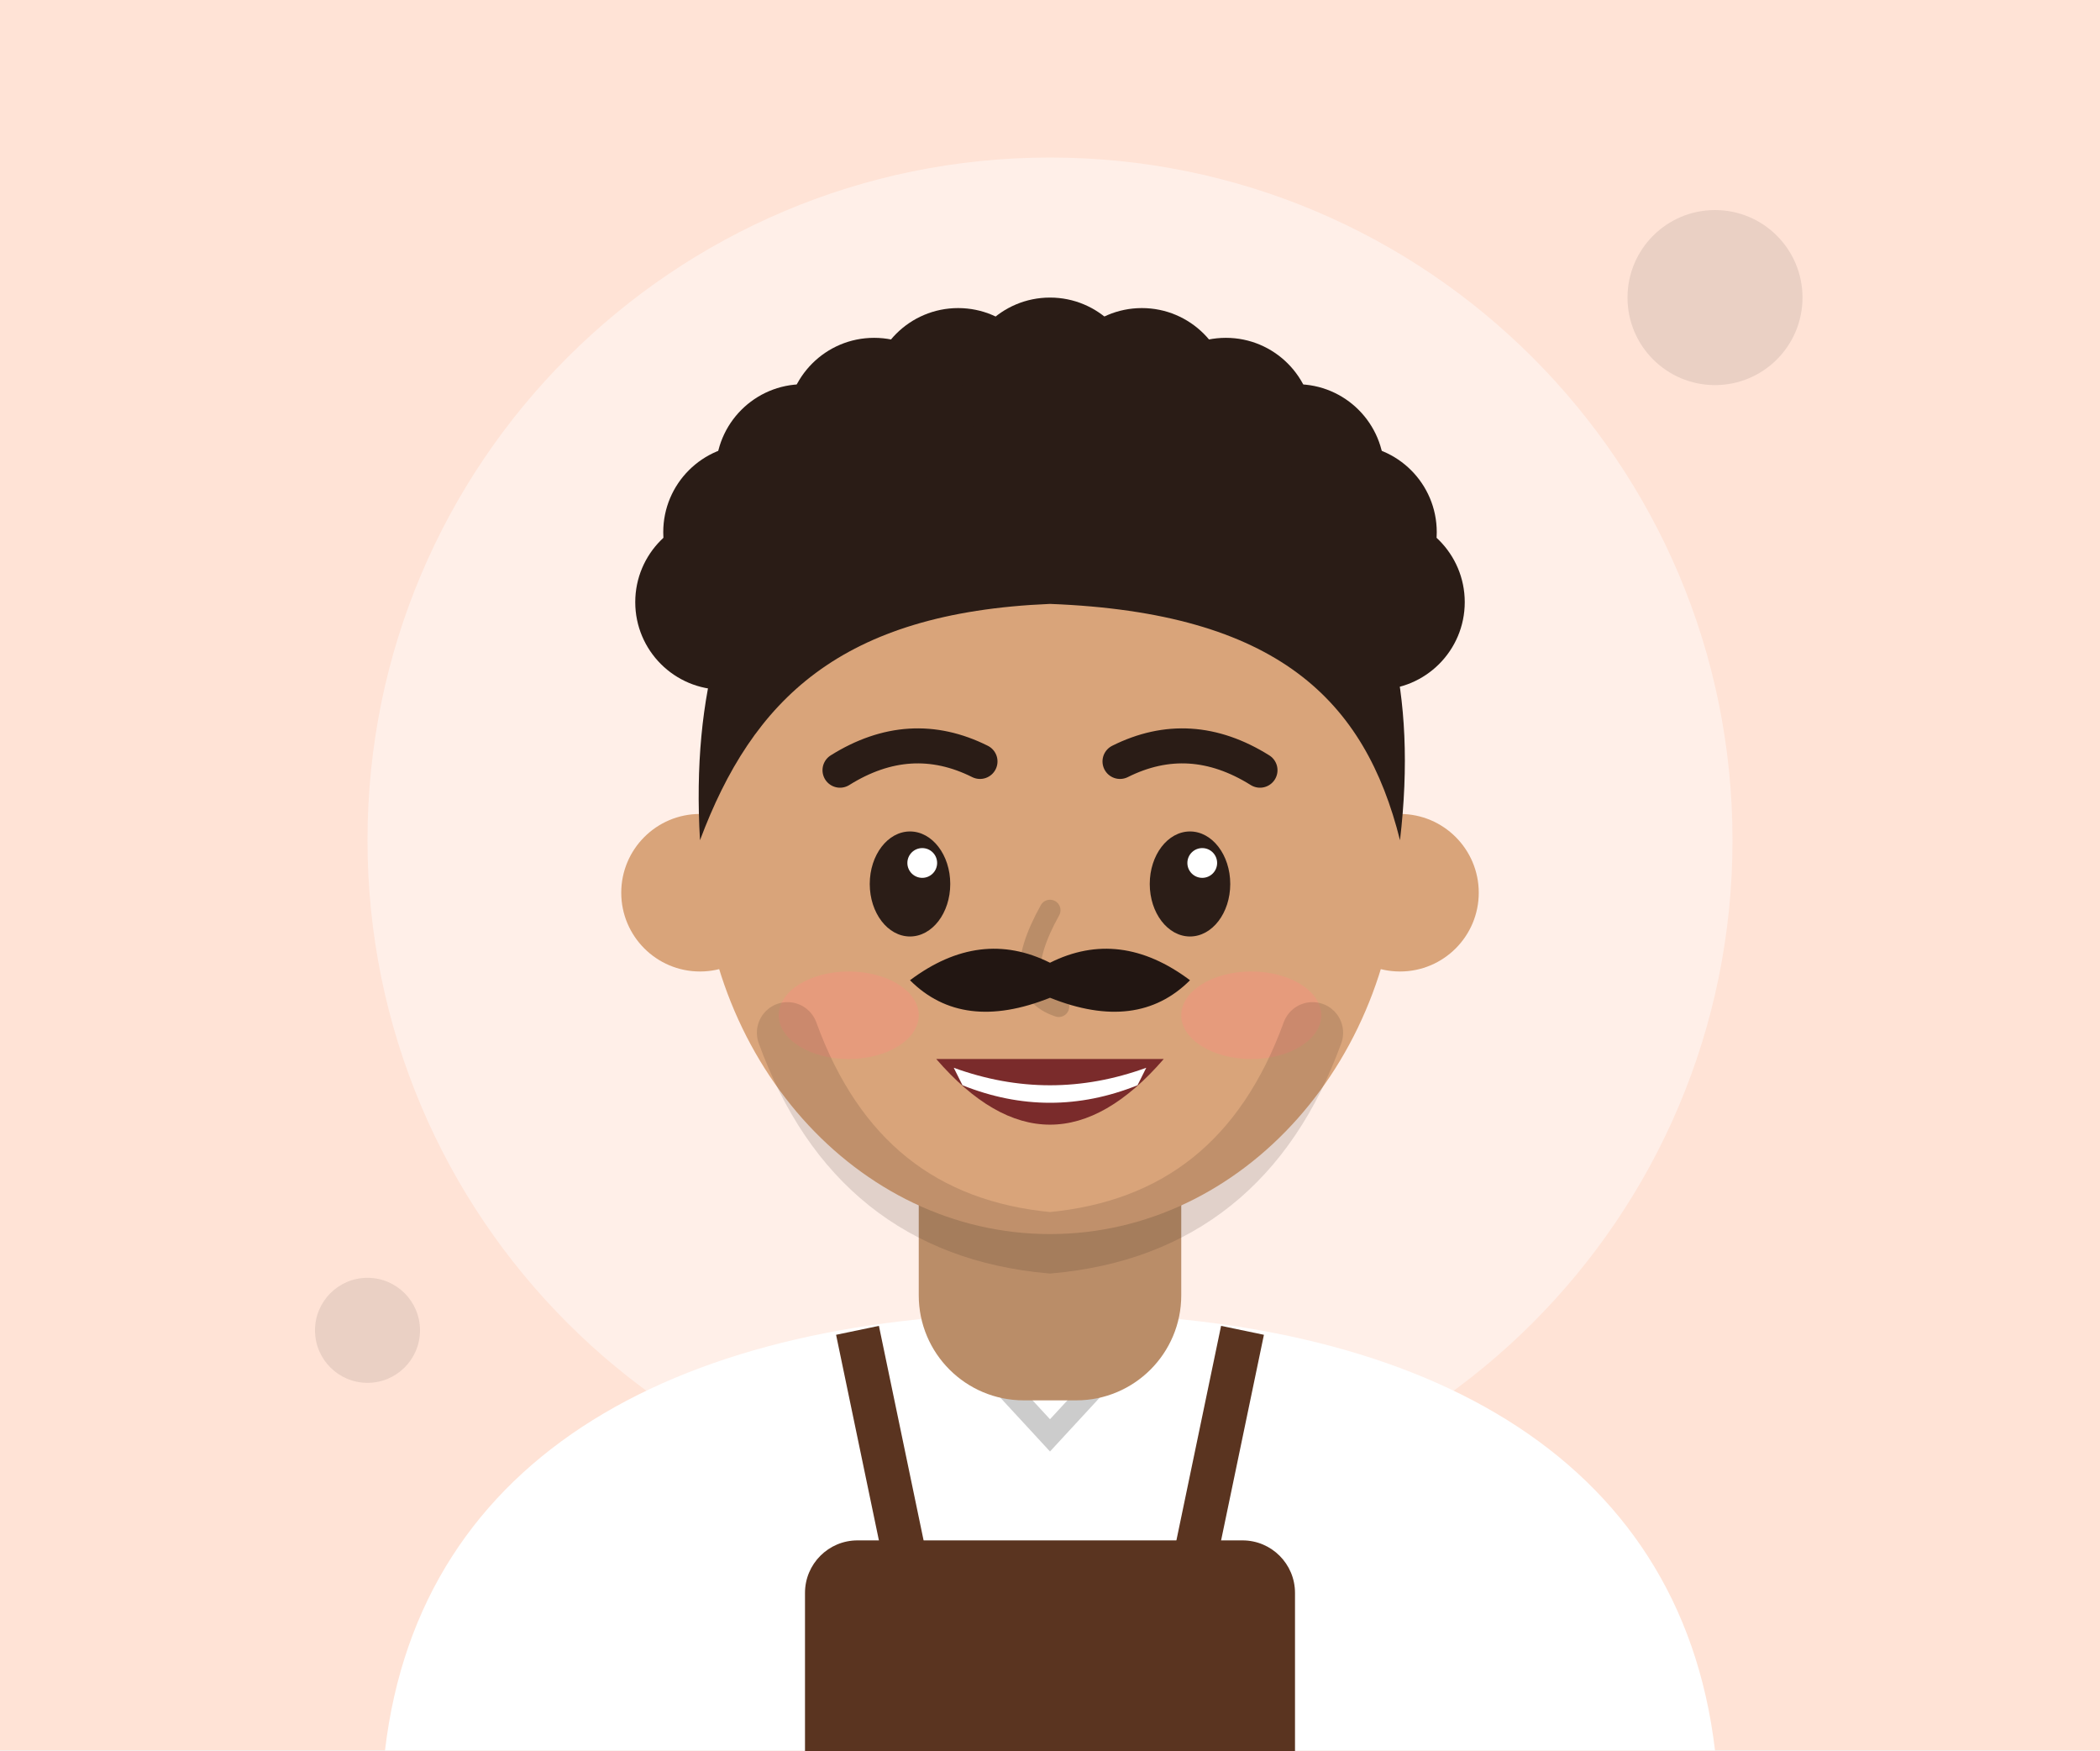
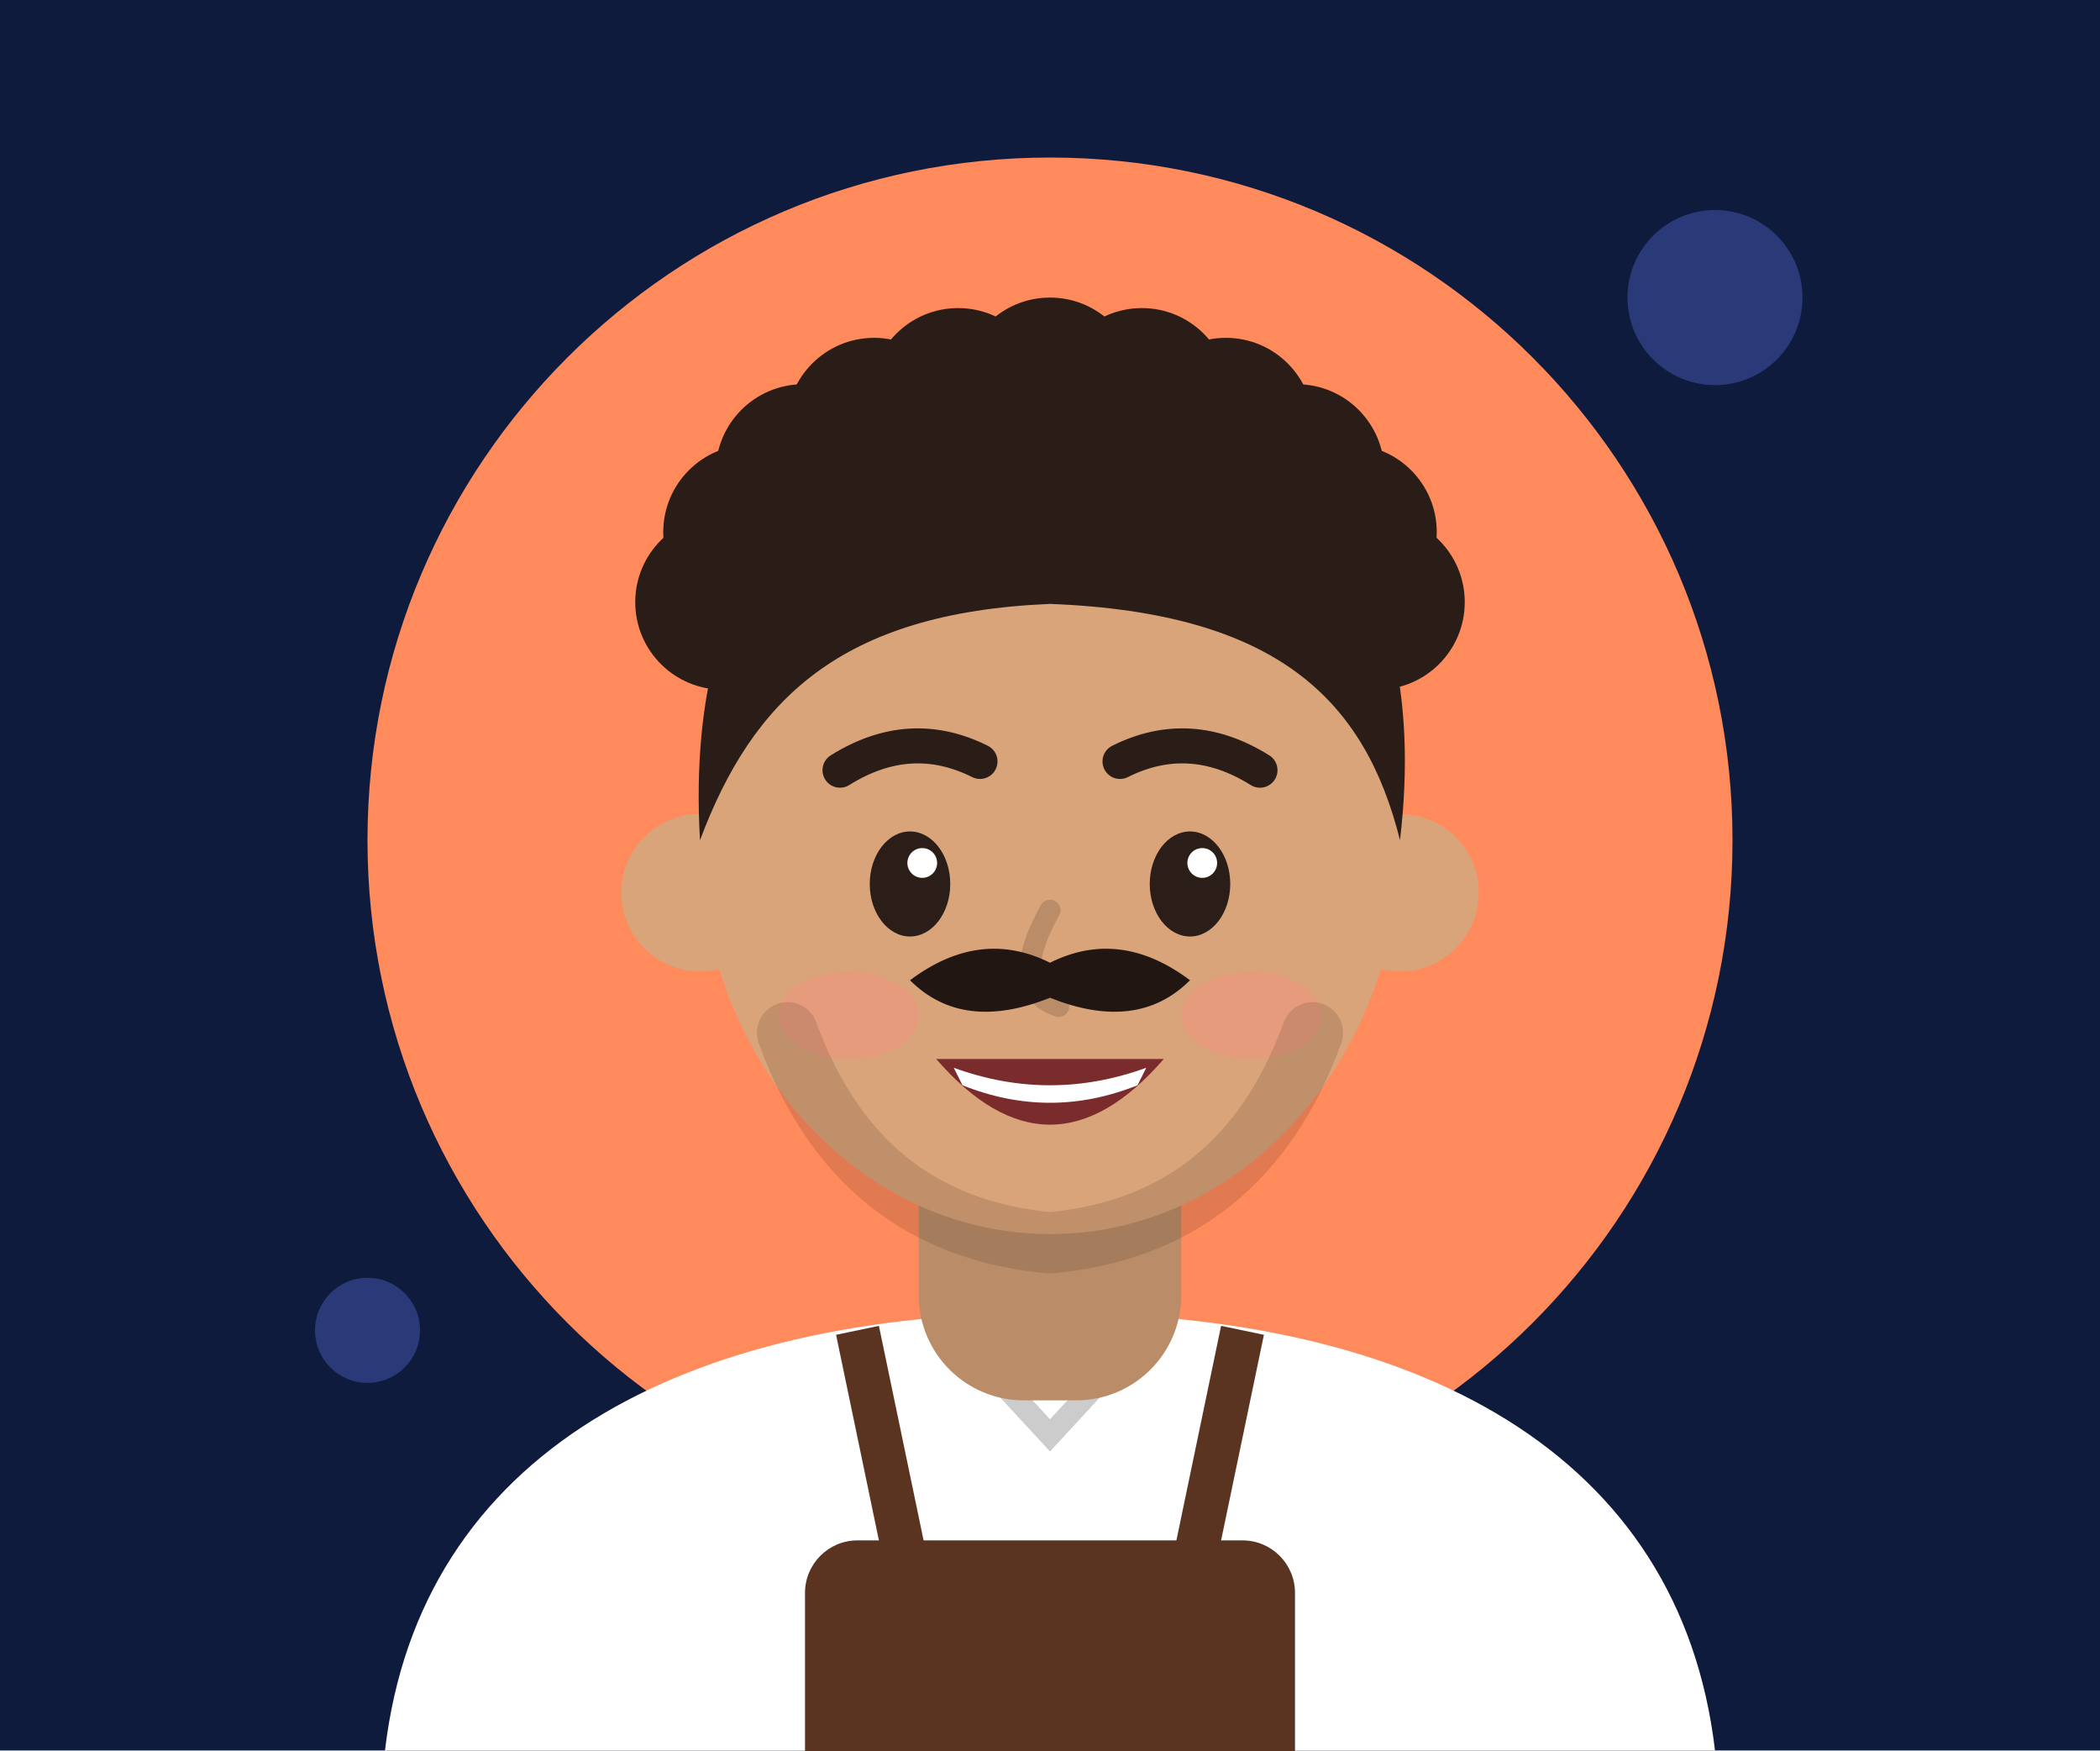
<svg xmlns="http://www.w3.org/2000/svg" viewBox="0 0 240 200" role="img" aria-label="Marco">
-   <rect width="240" height="200" fill="#FFE3D6" />
-   <circle cx="120" cy="96" r="78" fill="#FFEFE8" />
-   <circle cx="196" cy="34" r="10" fill="#EAD0C4" />
-   <circle cx="42" cy="152" r="6" fill="#EAD0C4" />
+   <rect width="240" height="200" fill="#0F1B3D" />
+   <circle cx="120" cy="96" r="78" fill="#FF8A5C" />
+   <circle cx="196" cy="34" r="10" fill="#2A3A78" />
+   <circle cx="42" cy="152" r="6" fill="#2A3A78" />
  <path d="M44 200 C48 166 78 150 120 150 C162 150 192 166 196 200 Z" fill="#FFFFFF" />
  <path d="M98 152 L108 200 M142 152 L132 200" stroke="#5A3420" stroke-width="5" />
  <rect x="92" y="176" width="56" height="30" rx="6" fill="#5A3420" />
  <path d="M108 151 L120 164 L132 151" fill="none" stroke="#CCCCCC" stroke-width="2.5" />
  <rect x="105" y="124" width="30" height="36" rx="12" fill="#BA8D68" />
  <circle cx="80" cy="102" r="9" fill="#D9A47A" />
  <circle cx="160" cy="102" r="9" fill="#D9A47A" />
  <ellipse cx="120" cy="96" rx="40" ry="45" fill="#D9A47A" />
  <ellipse cx="97" cy="116" rx="8" ry="5" fill="#FF8A80" opacity=".35" />
  <ellipse cx="143" cy="116" rx="8" ry="5" fill="#FF8A80" opacity=".35" />
  <ellipse cx="104" cy="101" rx="4.6" ry="6" fill="#2B1D17" />
  <circle cx="105.4" cy="98.6" r="1.7" fill="#FFFFFF" />
  <ellipse cx="136" cy="101" rx="4.6" ry="6" fill="#2B1D17" />
  <circle cx="137.4" cy="98.6" r="1.7" fill="#FFFFFF" />
  <path d="M96 88 Q104 83 112 87" stroke="#2A1C16" stroke-width="4.0" fill="none" stroke-linecap="round" />
  <path d="M128 87 Q136 83 144 88" stroke="#2A1C16" stroke-width="4.0" fill="none" stroke-linecap="round" />
  <path d="M120 104 Q115 113 121 115" stroke="#BA8D68" stroke-width="2.4" fill="none" stroke-linecap="round" />
  <path d="M107 121 Q120 136 133 121 Z" fill="#7A2B2B" />
  <path d="M109 122 Q120 126 131 122 L130 124 Q120 128 110 124 Z" fill="#FFFFFF" />
  <path d="M104 112 Q112 106 120 110 Q128 106 136 112 Q130 118 120 114 Q110 118 104 112 Z" fill="#221612" />
  <path d="M90 118 Q98 140 120 142 Q142 140 150 118" fill="none" stroke="#221612" stroke-width="7" opacity=".14" stroke-linecap="round" />
  <path d="M80 96 C78 62 96 46 120 46 C146 46 164 62 160 96 C156 80 146 70 120 69 C96 70 86 80 80 96 Z" fill="#2A1C16" />
  <circle cx="82.6" cy="68.8" r="10.0" fill="#2A1C16" />
  <circle cx="85.8" cy="60.8" r="10.0" fill="#2A1C16" />
  <circle cx="91.8" cy="53.9" r="10.0" fill="#2A1C16" />
  <circle cx="99.9" cy="48.6" r="10.0" fill="#2A1C16" />
  <circle cx="109.5" cy="45.2" r="10.0" fill="#2A1C16" />
  <circle cx="120.0" cy="44.0" r="10.0" fill="#2A1C16" />
  <circle cx="130.5" cy="45.2" r="10.0" fill="#2A1C16" />
  <circle cx="140.1" cy="48.6" r="10.0" fill="#2A1C16" />
  <circle cx="148.2" cy="53.9" r="10.0" fill="#2A1C16" />
  <circle cx="154.2" cy="60.8" r="10.0" fill="#2A1C16" />
  <circle cx="157.4" cy="68.8" r="10.0" fill="#2A1C16" />
</svg>
